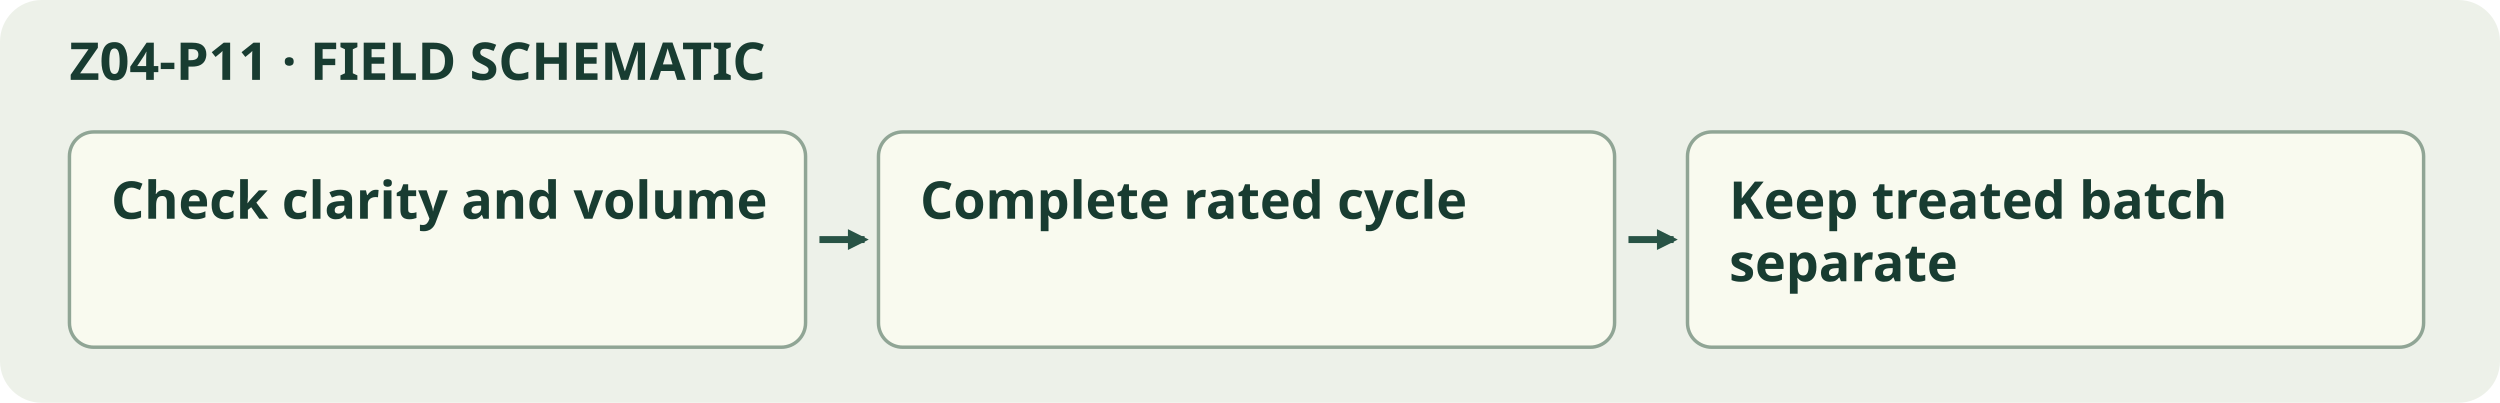
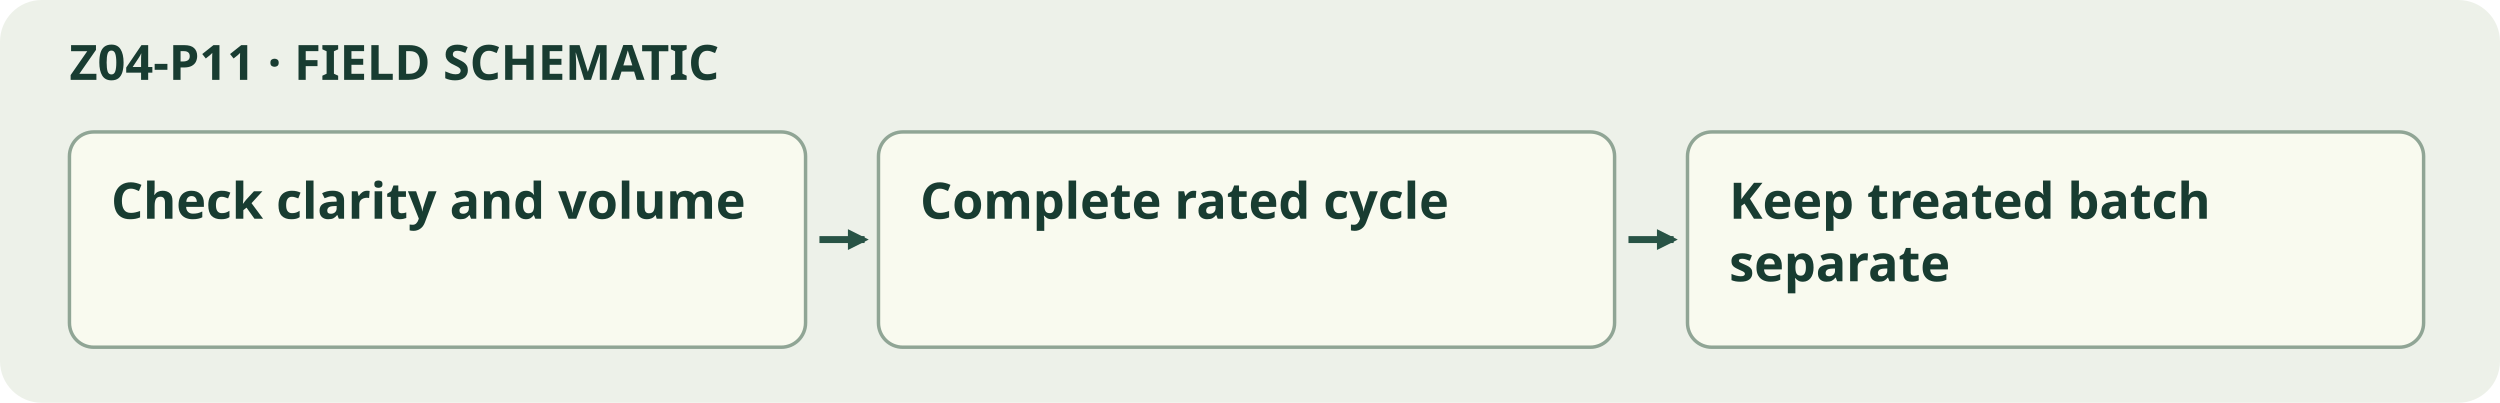
<svg xmlns="http://www.w3.org/2000/svg" viewBox="0 0 720 116" role="img" aria-labelledby="title desc">
  <defs>
    <marker id="arrow" viewBox="0 0 10 10" markerWidth="3" markerHeight="3" refX="8" refY="5" orient="auto">
      <path d="M0 0L10 5 0 10Z" fill="#285345" />
    </marker>
  </defs>
  <rect width="720" height="116" rx="12" fill="#edf1e9" />
-   <g font-family="system-ui,sans-serif" font-size="15" font-weight="650" fill="#183c31">
-     <text x="20" y="23">Z04-P11 · FIELD SCHEMATIC</text>
-     <rect x="20" y="38" width="212" height="62" rx="7" fill="#f9faef" stroke="#90a595" />
-     <text x="32" y="63">Check clarity and volume</text>
-     <path d="M236 69h13" stroke="#285345" stroke-width="2" marker-end="url(#arrow)" />
-     <rect x="253" y="38" width="212" height="62" rx="7" fill="#f9faef" stroke="#90a595" />
-     <text x="265" y="63">Complete rated cycle</text>
-     <path d="M469 69h13" stroke="#285345" stroke-width="2" marker-end="url(#arrow)" />
-     <rect x="486" y="38" width="212" height="62" rx="7" fill="#f9faef" stroke="#90a595" />
-     <text x="498" y="63">Keep treated batch</text>
-     <text x="498" y="81">separate</text>
+   <g font-family="system-ui,sans-serif" font-size="14.5" font-weight="650" fill="#183c31">
+     <text x="20" y="23" font-size="14" font-weight="700" fill="#183c31" text-anchor="start">Z04-P11 · FIELD SCHEMATIC</text>
+     <g id="stage-panels">
+       <rect x="20" y="38" width="212" height="62" rx="7" fill="#f9faef" stroke="#90a595" />
+       <text x="32" y="63" font-size="14.5" font-weight="650" fill="#183c31" text-anchor="start">Check clarity and volume</text>
+       <path d="M236 69h13" stroke="#285345" stroke-width="2" marker-end="url(#arrow)" />
+       <rect x="253" y="38" width="212" height="62" rx="7" fill="#f9faef" stroke="#90a595" />
+       <text x="265" y="63" font-size="14.5" font-weight="650" fill="#183c31" text-anchor="start">Complete rated cycle</text>
+       <path d="M469 69h13" stroke="#285345" stroke-width="2" marker-end="url(#arrow)" />
+       <rect x="486" y="38" width="212" height="62" rx="7" fill="#f9faef" stroke="#90a595" />
+       <text x="498" y="63" font-size="14.5" font-weight="650" fill="#183c31" text-anchor="start">Keep treated batch</text>
+       <text x="498" y="81" font-size="14.5" font-weight="650" fill="#183c31" text-anchor="start">separate</text>
+     </g>
  </g>
</svg>
